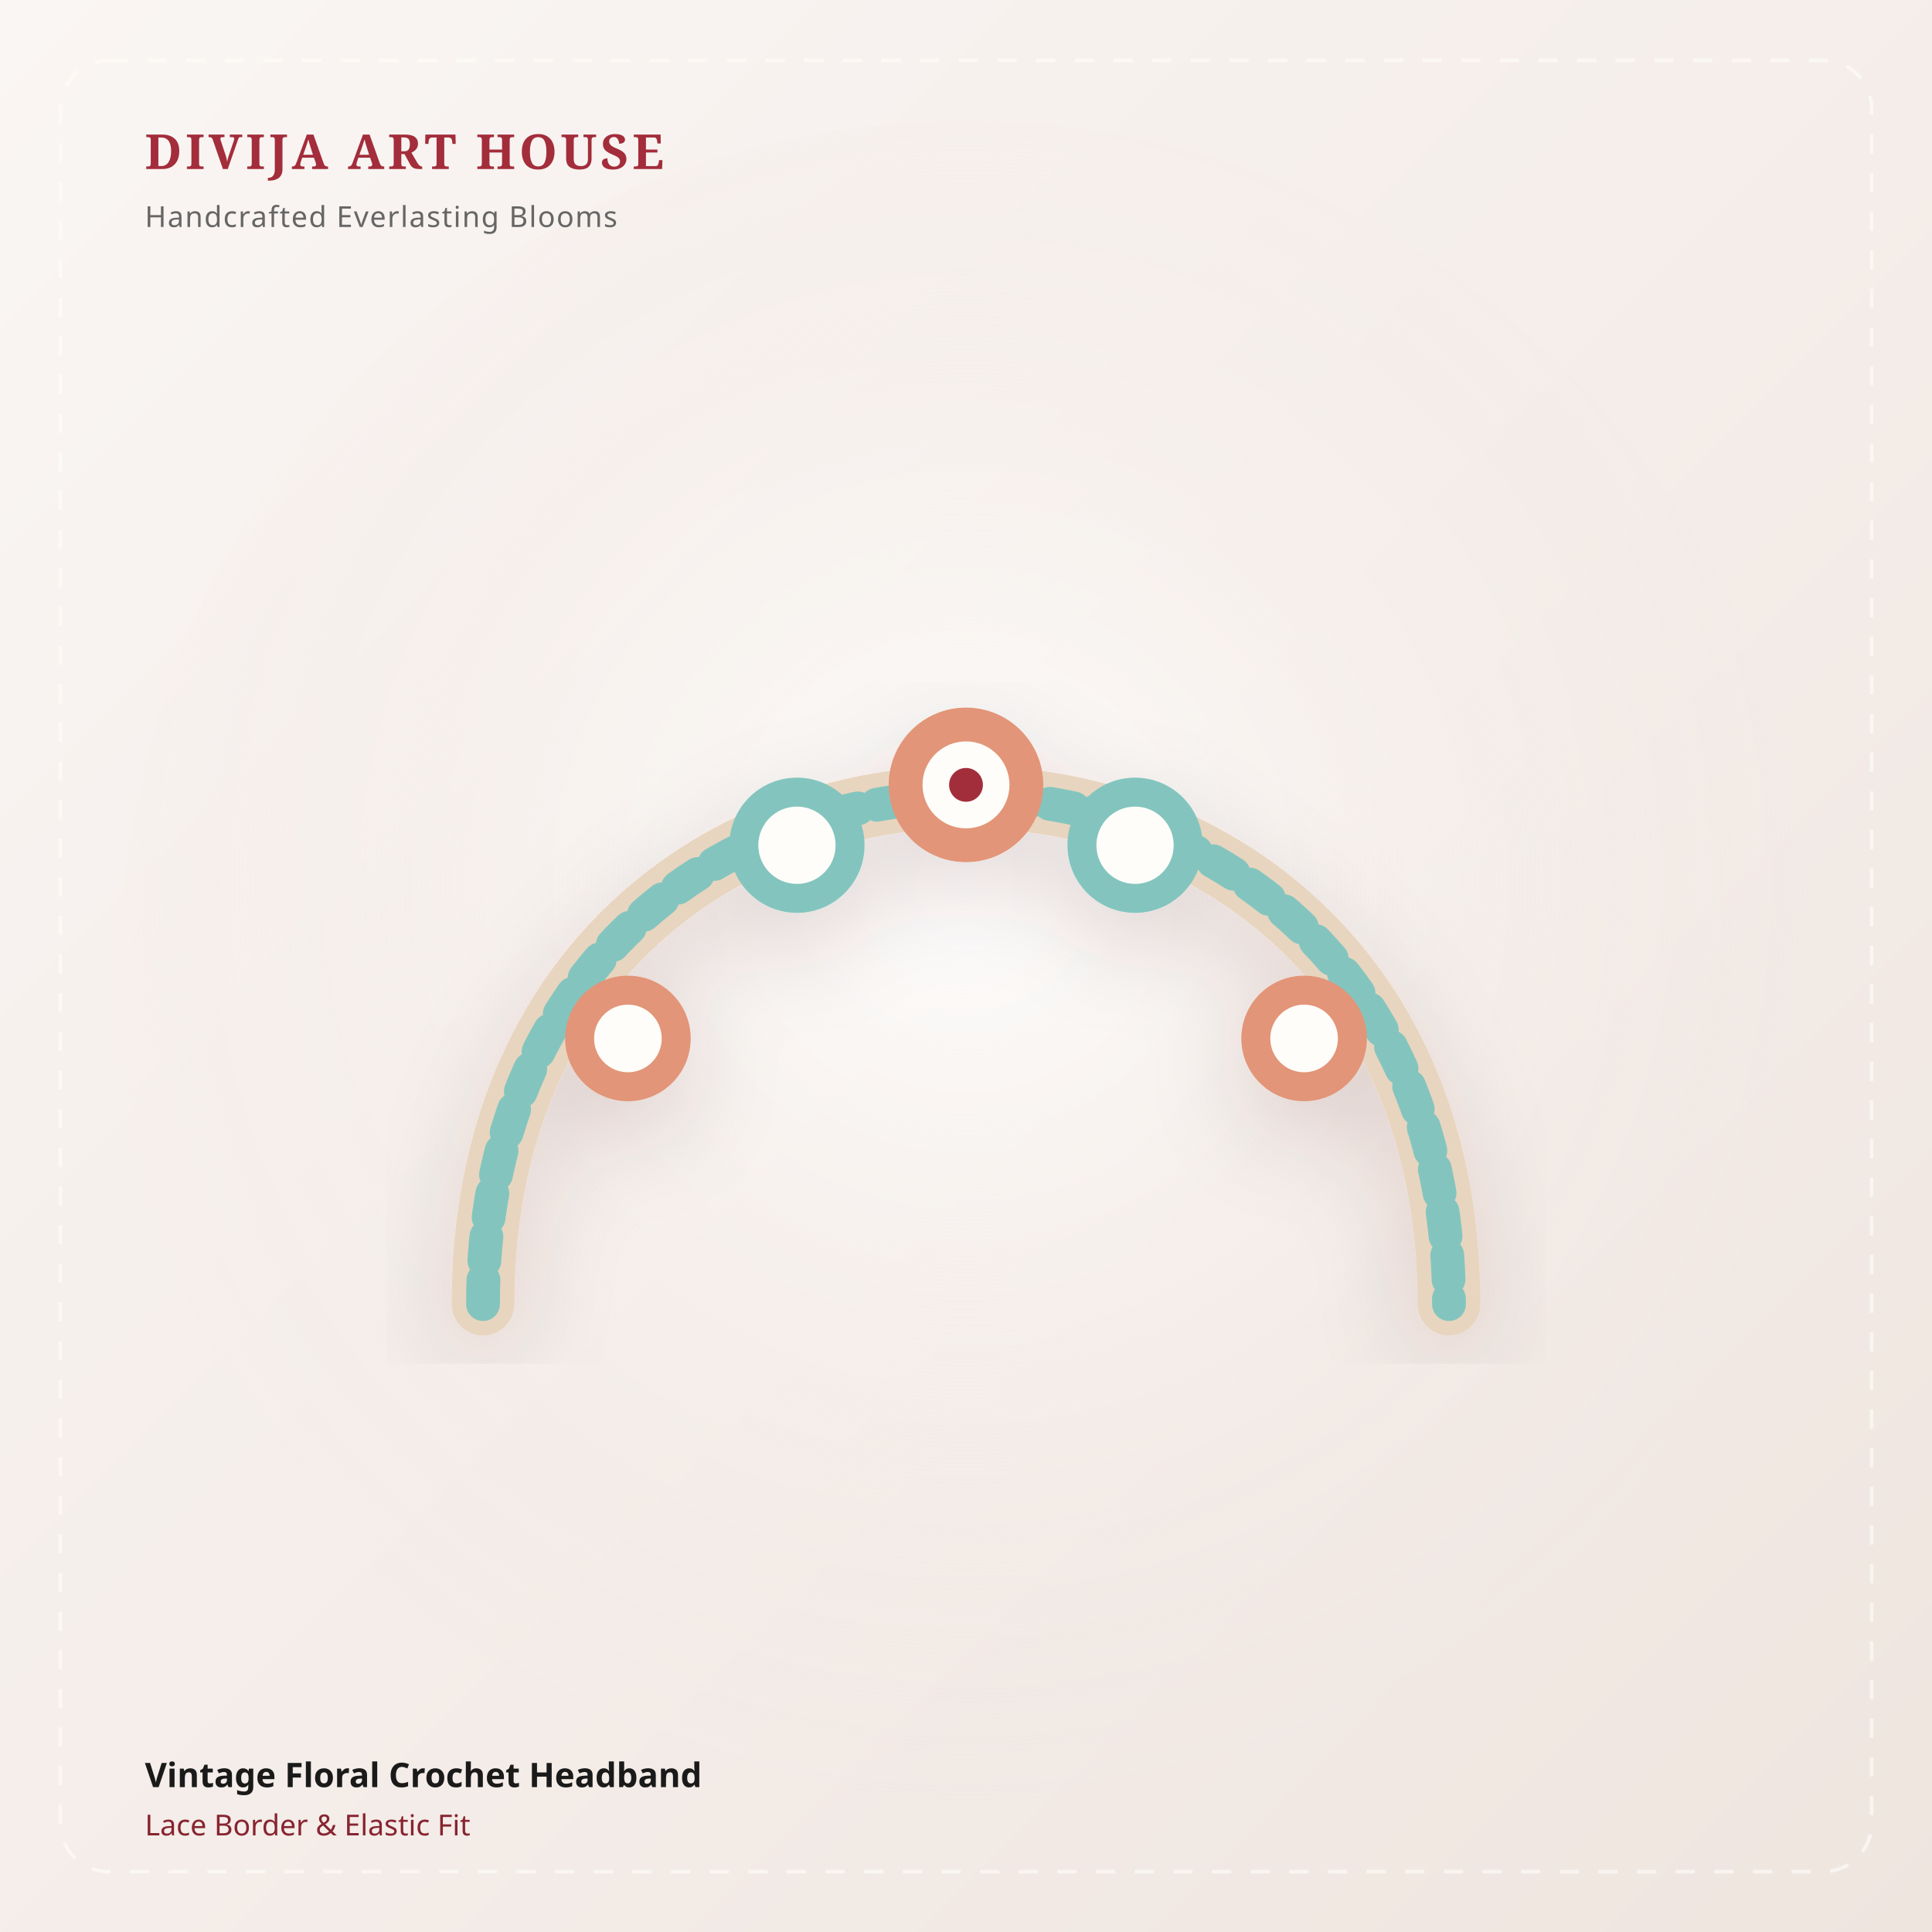
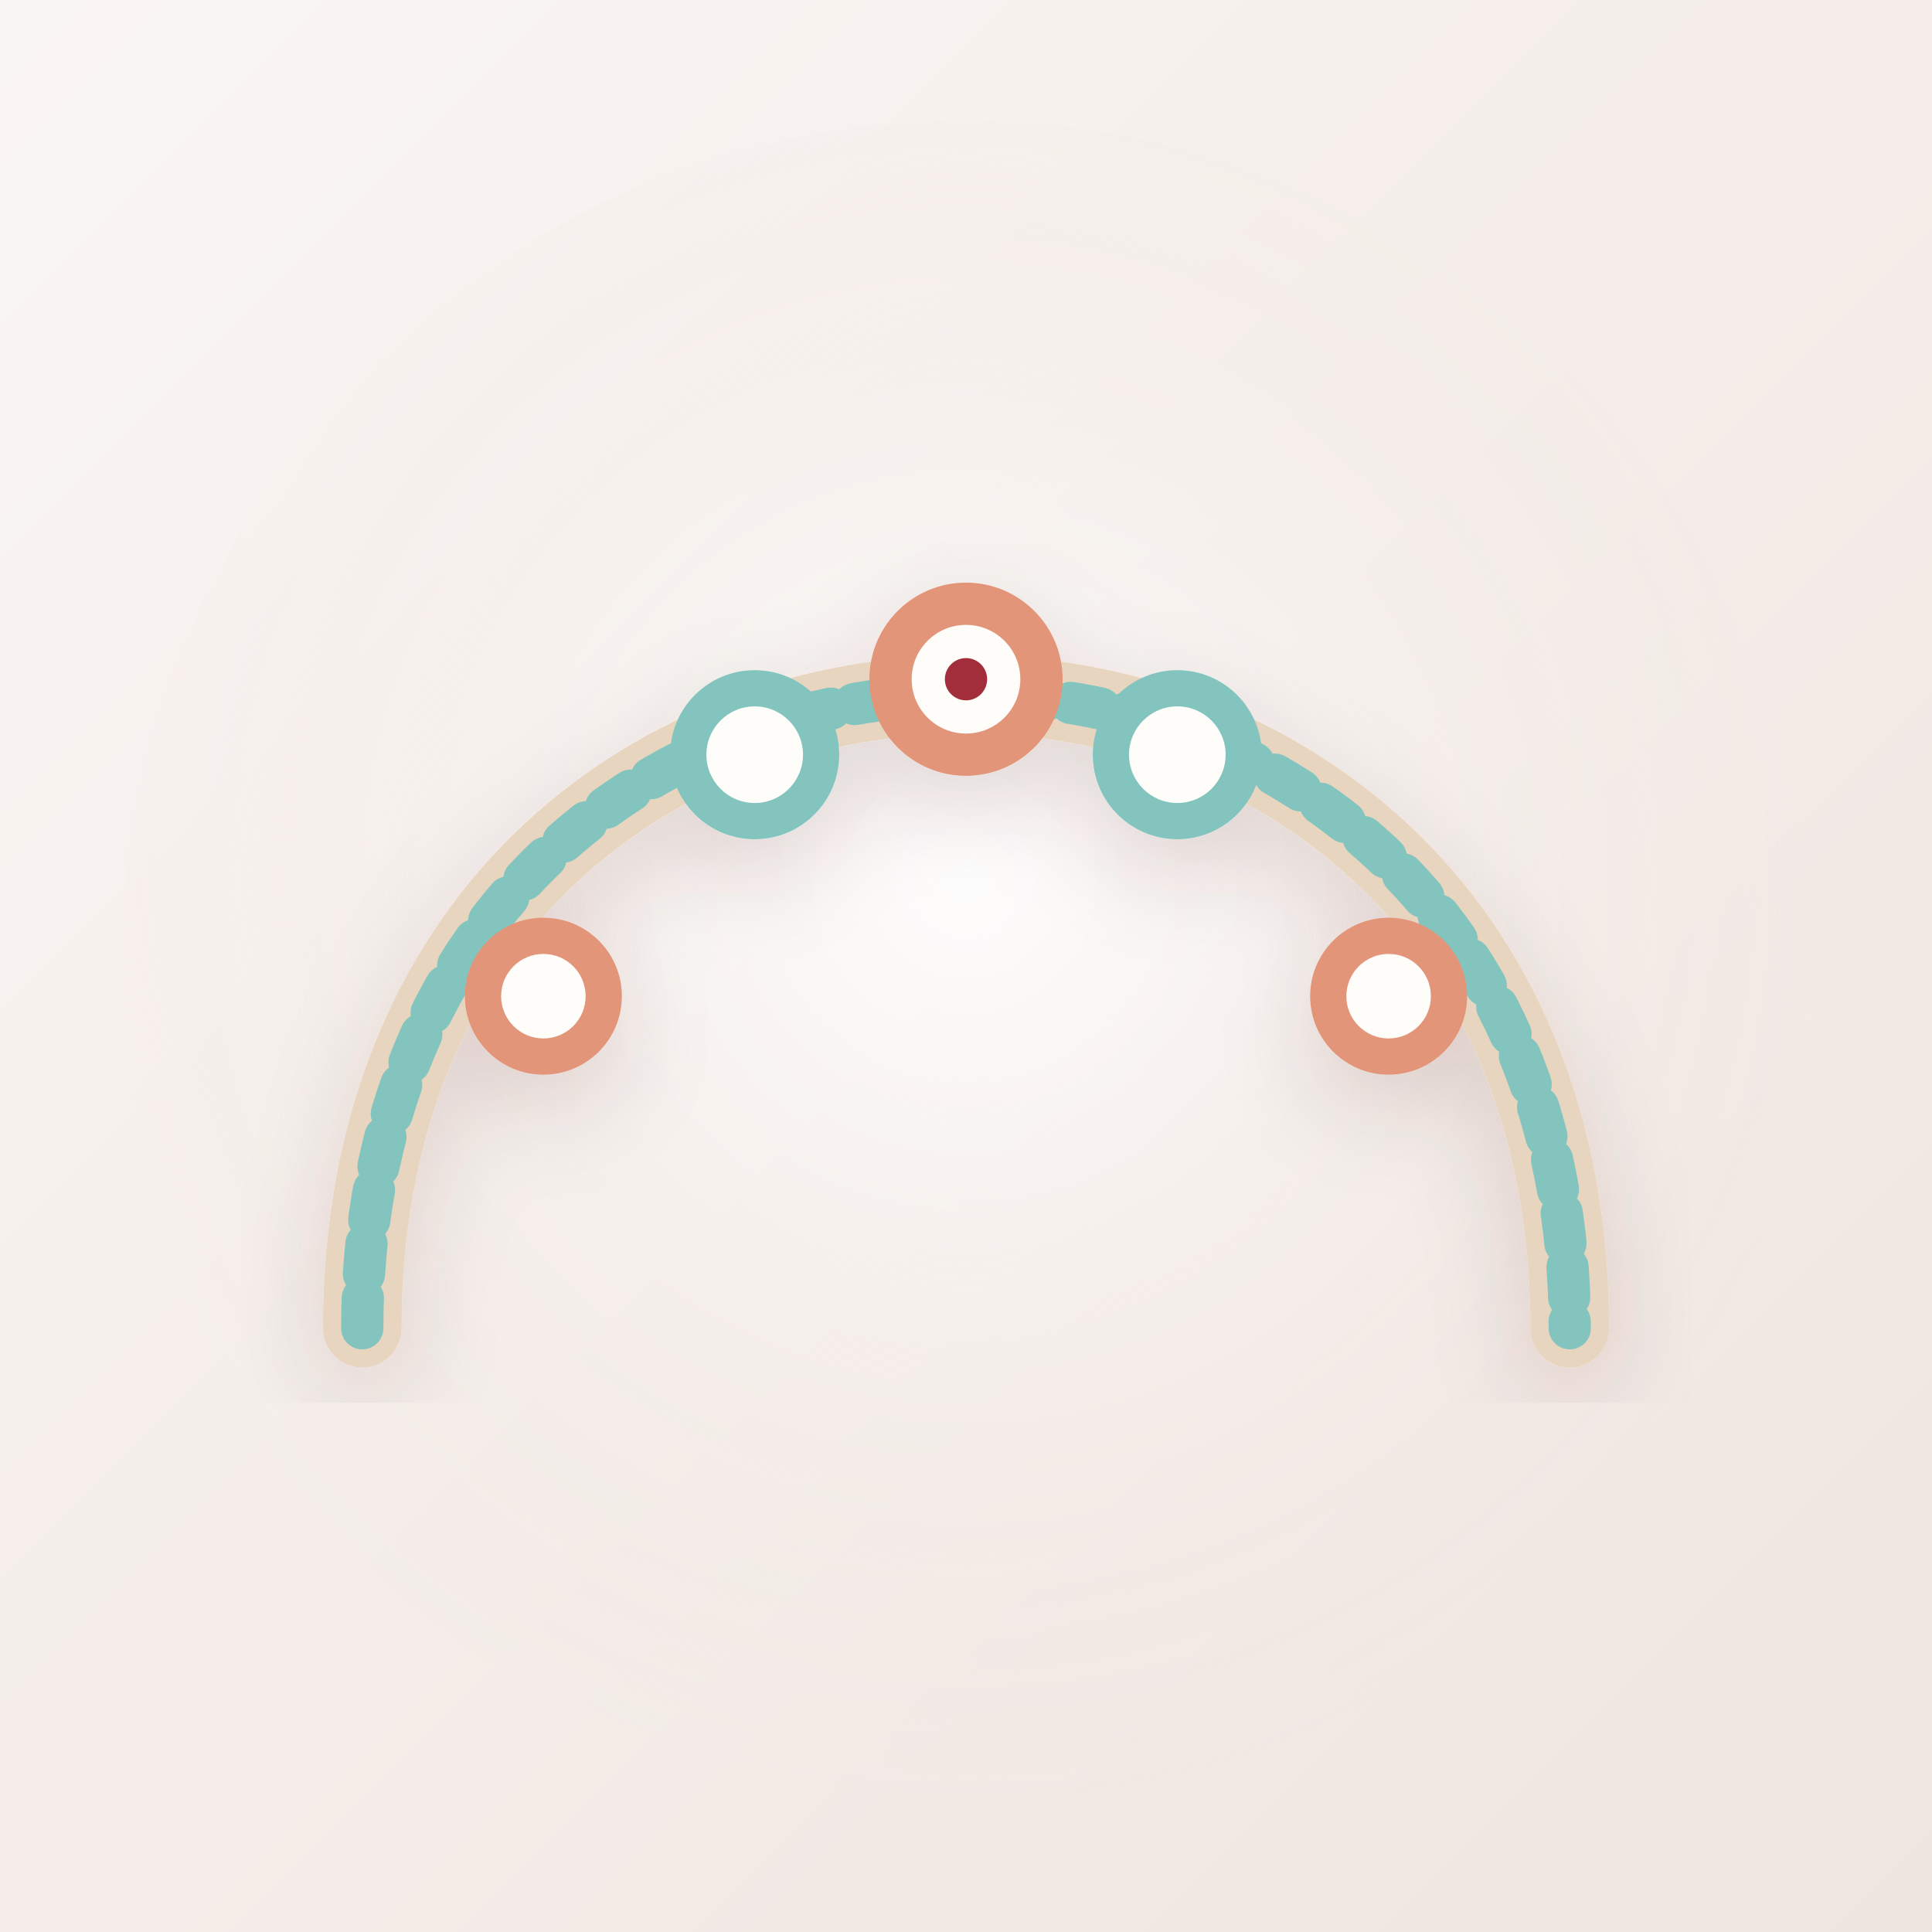
<svg xmlns="http://www.w3.org/2000/svg" viewBox="0 0 800 800" width="100%" height="100%">
  <defs>
    <linearGradient id="vintage-floral-crochet-headband-v2-bg" x1="0%" y1="0%" x2="100%" y2="100%">
      <stop offset="0%" stop-color="#FAF6F4" />
      <stop offset="100%" stop-color="#EFE5DF" />
    </linearGradient>
    <radialGradient id="vintage-floral-crochet-headband-v2-glow" cx="50%" cy="45%" r="55%">
      <stop offset="0%" stop-color="#FFFFFF" stop-opacity="0.9" />
      <stop offset="100%" stop-color="#EFE5DF" stop-opacity="0" />
    </radialGradient>
    <filter id="vintage-floral-crochet-headband-v2-shadow" x="-10%" y="-10%" width="120%" height="120%">
      <feDropShadow dx="0" dy="14" stdDeviation="20" flood-color="#3D1A10" flood-opacity="0.14" />
    </filter>
  </defs>
  <rect width="800" height="800" fill="url(#vintage-floral-crochet-headband-v2-bg)" />
  <circle cx="400" cy="400" r="350" fill="url(#vintage-floral-crochet-headband-v2-glow)" />
-   <rect x="25" y="25" width="750" height="750" rx="20" fill="none" stroke="#FFFDF9" stroke-width="1.5" stroke-dasharray="8,8" opacity="0.6" />
-   <g transform="translate(60, 70)">
-     <text x="0" y="0" font-family="'Playfair Display', Georgia, serif" font-size="20" font-weight="bold" fill="#A32D3B" letter-spacing="1.5">DIVIJA ART HOUSE</text>
-     <text x="0" y="24" font-family="'Poppins', sans-serif" font-size="12" fill="#666666" letter-spacing="0.5">Handcrafted Everlasting Blooms</text>
-   </g>
-   <g transform="translate(60, 740)">
-     <text x="0" y="0" font-family="'Poppins', sans-serif" font-size="14" font-weight="600" fill="#1A1A1A">Vintage Floral Crochet Headband</text>
-     <text x="0" y="20" font-family="'Poppins', sans-serif" font-size="12" fill="#872430">Lace Border &amp; Elastic Fit</text>
-   </g>
  <g filter="url(#vintage-floral-crochet-headband-v2-shadow)">
-     <g transform="translate(400, 420)">
+     <g transform="translate(400, 400) scale(1.25)">
      <path d="M-200 120 C-200 -160 200 -160 200 120" fill="none" stroke="#E8D5BF" stroke-width="26" stroke-linecap="round" />
      <path d="M-200 120 C-200 -160 200 -160 200 120" fill="none" stroke="#83C5BE" stroke-width="14" stroke-dasharray="10,8" stroke-linecap="round" />
      <g transform="translate(-140, 10)">
        <circle cx="0" cy="0" r="26" fill="#E29578" />
        <circle cx="0" cy="0" r="14" fill="#FFFDF9" />
      </g>
      <g transform="translate(-70, -70)">
        <circle cx="0" cy="0" r="28" fill="#83C5BE" />
        <circle cx="0" cy="0" r="16" fill="#FFFDF9" />
      </g>
      <g transform="translate(0, -95)">
        <circle cx="0" cy="0" r="32" fill="#E29578" />
        <circle cx="0" cy="0" r="18" fill="#FFFDF9" />
        <circle cx="0" cy="0" r="7" fill="#A32D3B" />
      </g>
      <g transform="translate(70, -70)">
        <circle cx="0" cy="0" r="28" fill="#83C5BE" />
        <circle cx="0" cy="0" r="16" fill="#FFFDF9" />
      </g>
      <g transform="translate(140, 10)">
        <circle cx="0" cy="0" r="26" fill="#E29578" />
        <circle cx="0" cy="0" r="14" fill="#FFFDF9" />
      </g>
    </g>
  </g>
</svg>
